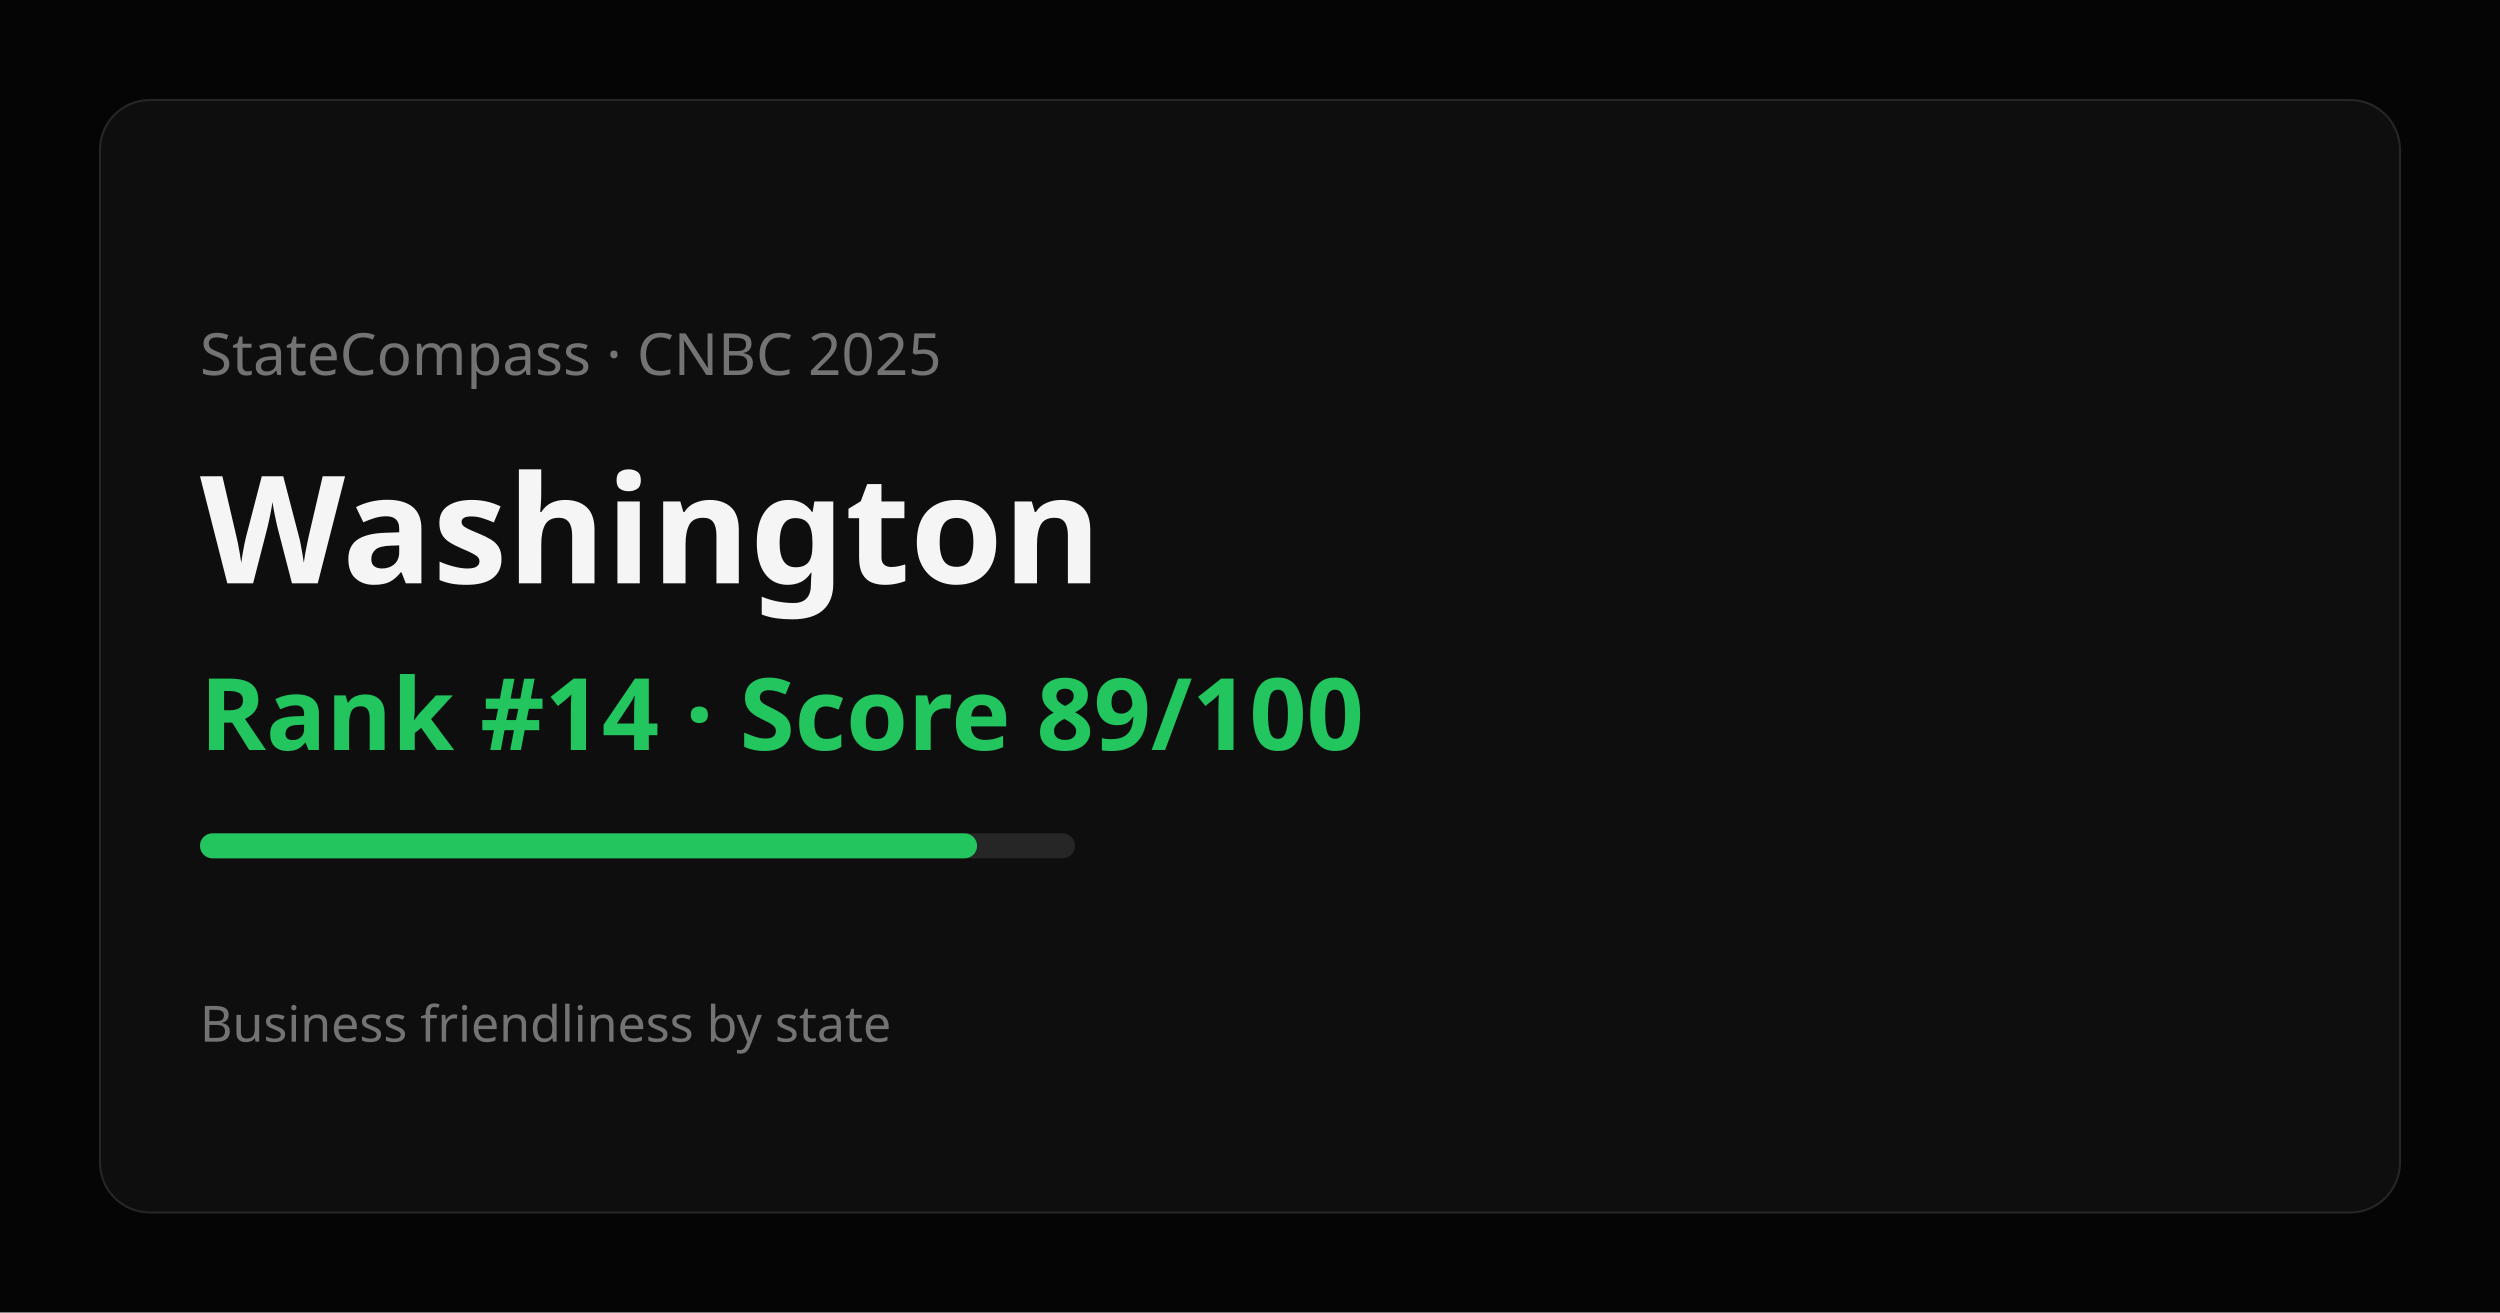
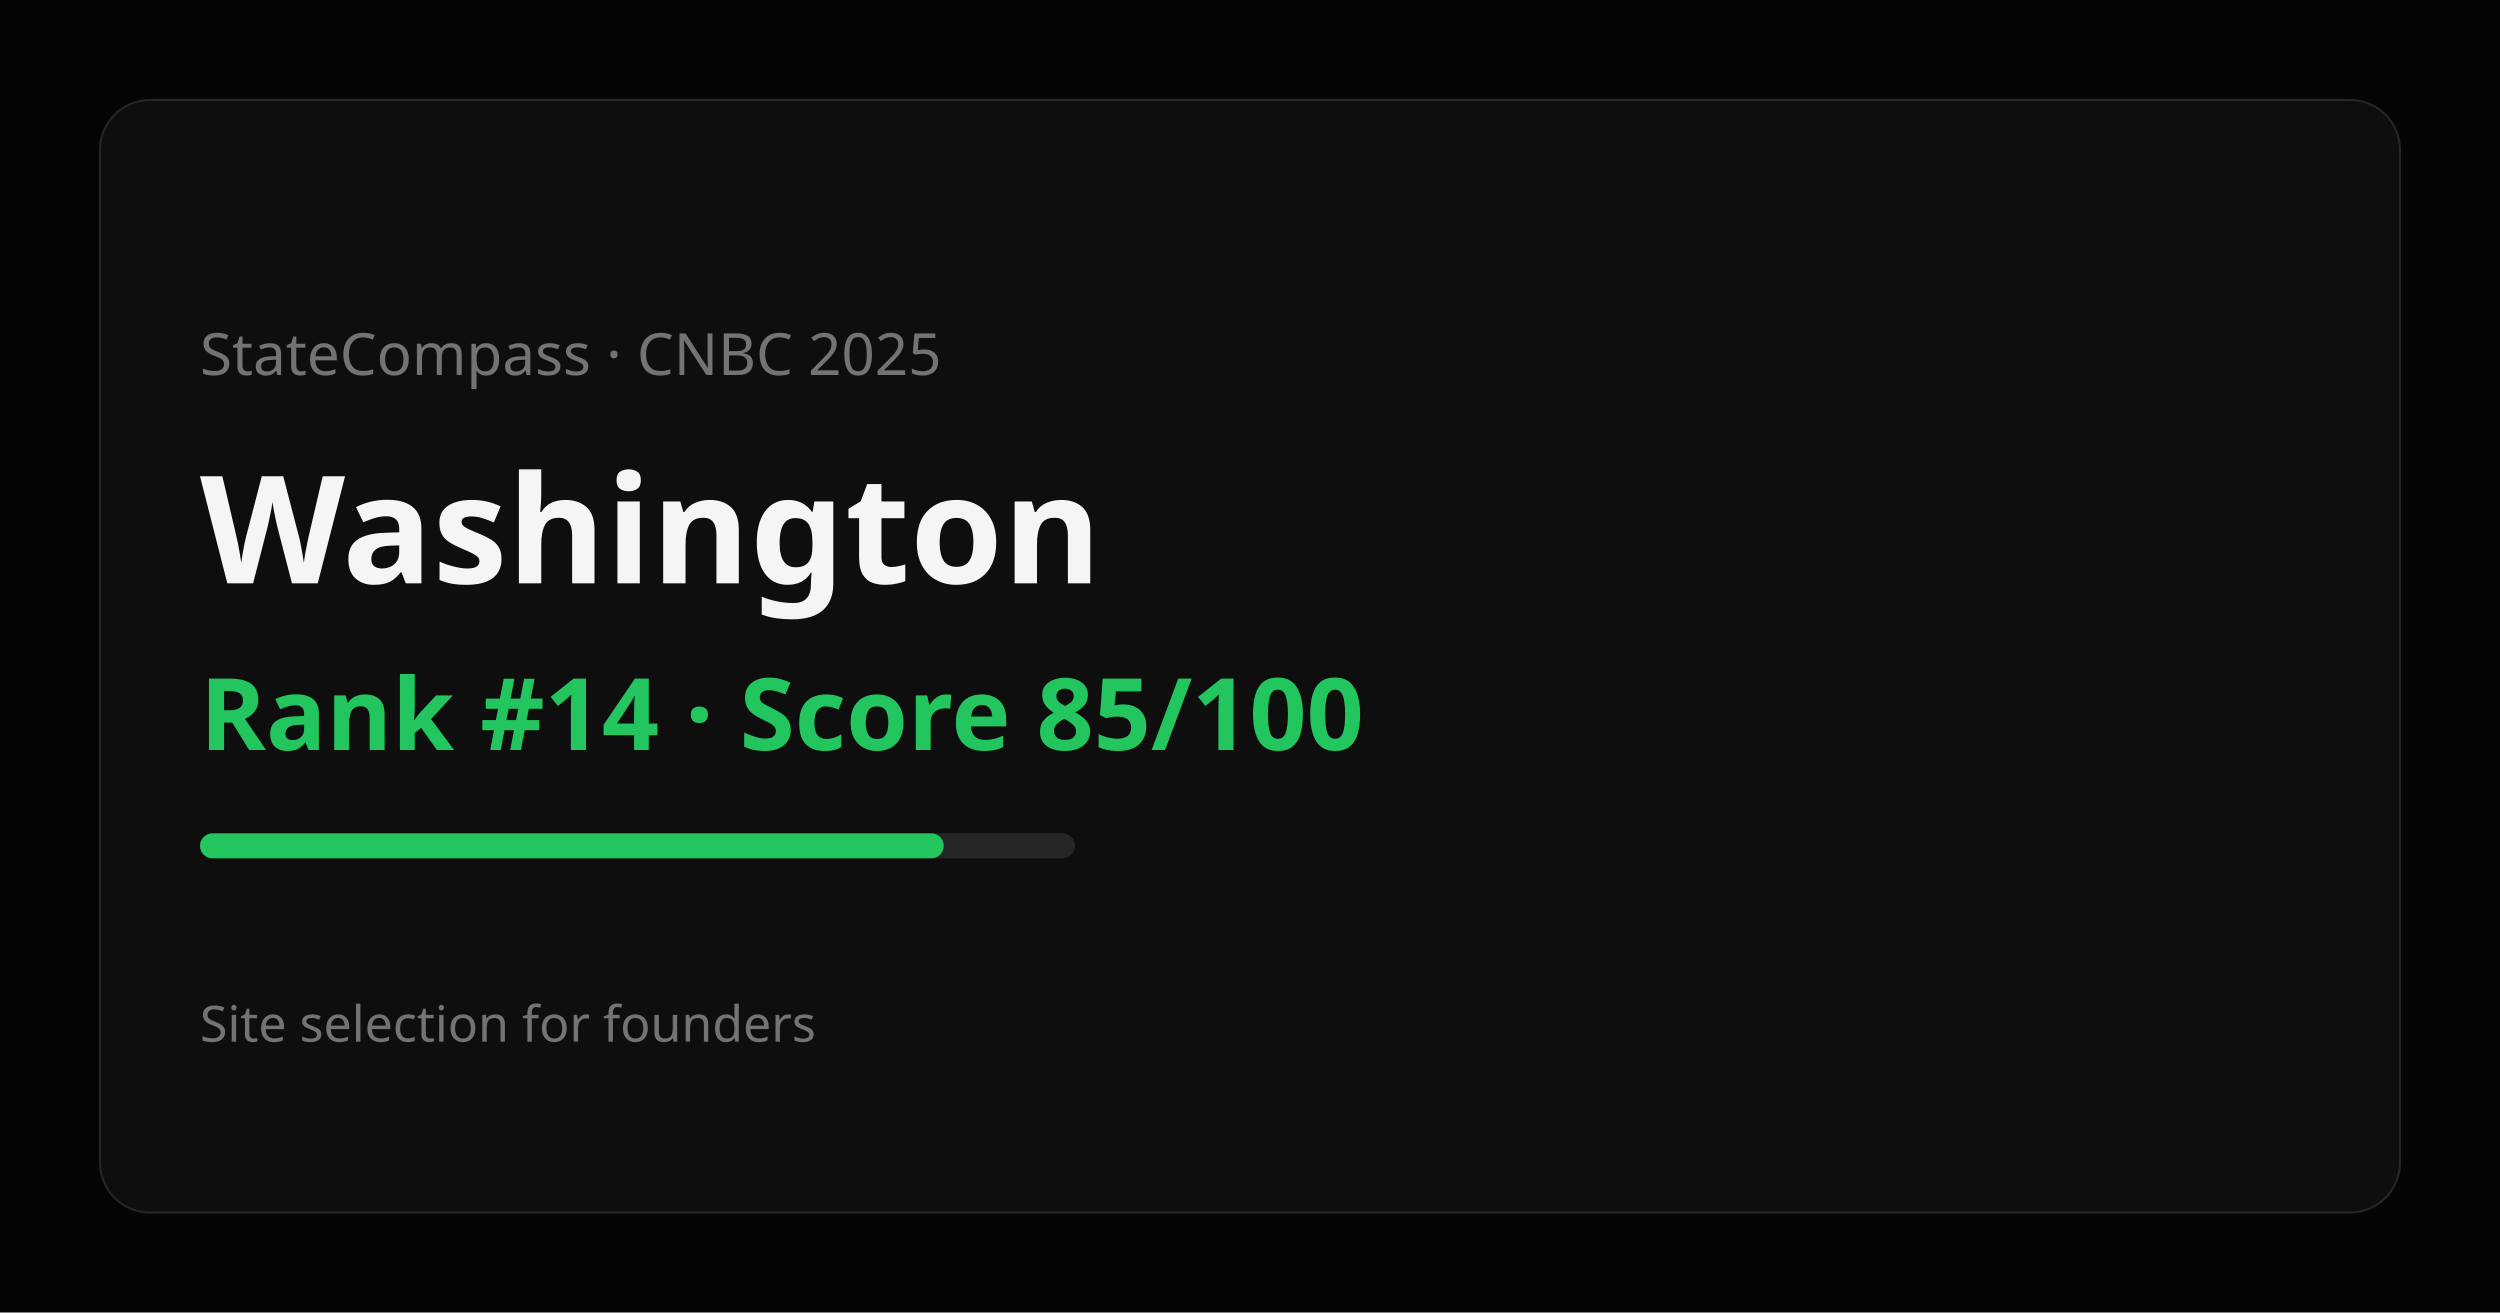
<svg xmlns="http://www.w3.org/2000/svg" width="1200" height="630" viewBox="0 0 1200 630">
  <rect width="1200" height="630" fill="#050505" />
  <rect x="48" y="48" width="1104" height="534" rx="24" fill="#0e0e0e" stroke="#262626" />
  <text x="96" y="180" fill="#737373" font-family="system-ui,sans-serif" font-size="28">StateCompass · CNBC 2025</text>
  <text x="96" y="280" fill="#f5f5f5" font-family="system-ui,sans-serif" font-size="72" font-weight="700">Washington</text>
-   <text x="96" y="360" fill="#22c55e" font-family="system-ui,sans-serif" font-size="48" font-weight="600">Rank #14 · Score 89/100</text>
+   <text x="96" y="360" fill="#22c55e" font-family="system-ui,sans-serif" font-size="48" font-weight="600">Rank #14 · Score 85/100</text>
  <rect x="96" y="400" width="420" height="12" rx="6" fill="#262626" />
-   <rect x="96" y="400" width="373" height="12" rx="6" fill="#22c55e" />
-   <text x="96" y="500" fill="#737373" font-family="system-ui,sans-serif" font-size="24">Business friendliness by state</text>
+   <rect x="96" y="400" width="357" height="12" rx="6" fill="#22c55e" />
+   <text x="96" y="500" fill="#737373" font-family="system-ui,sans-serif" font-size="24">Site selection for founders</text>
</svg>
